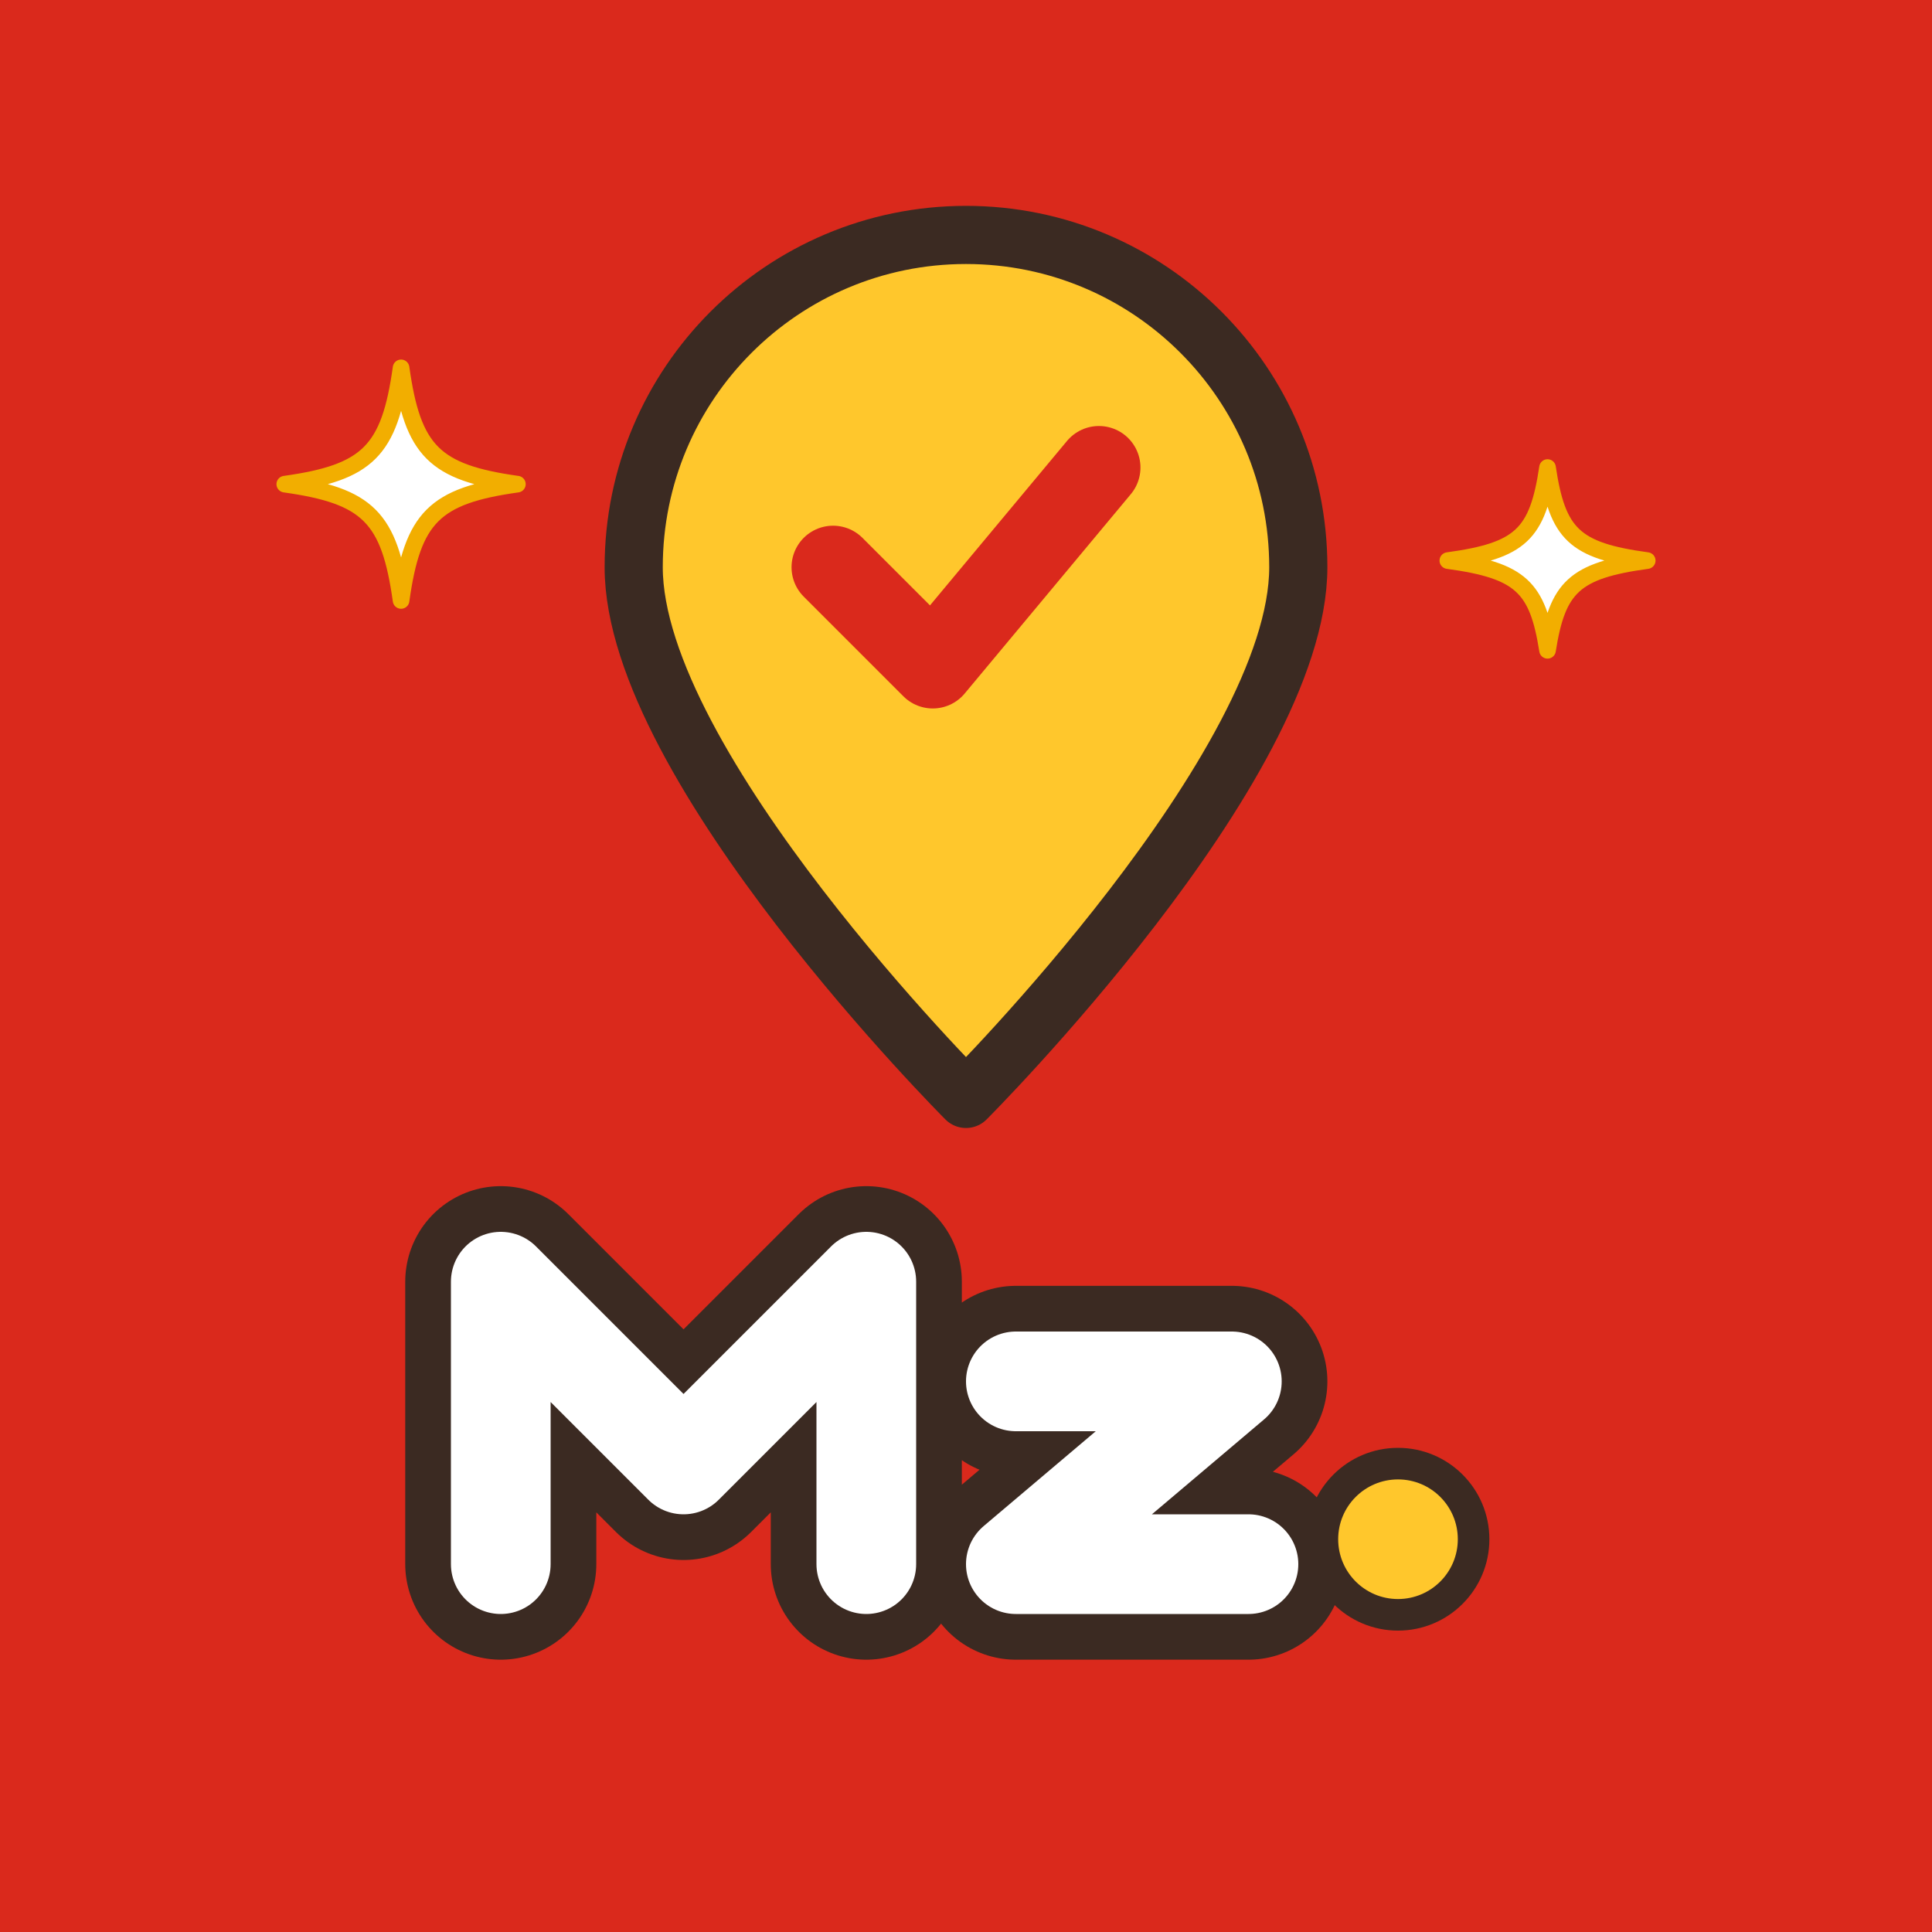
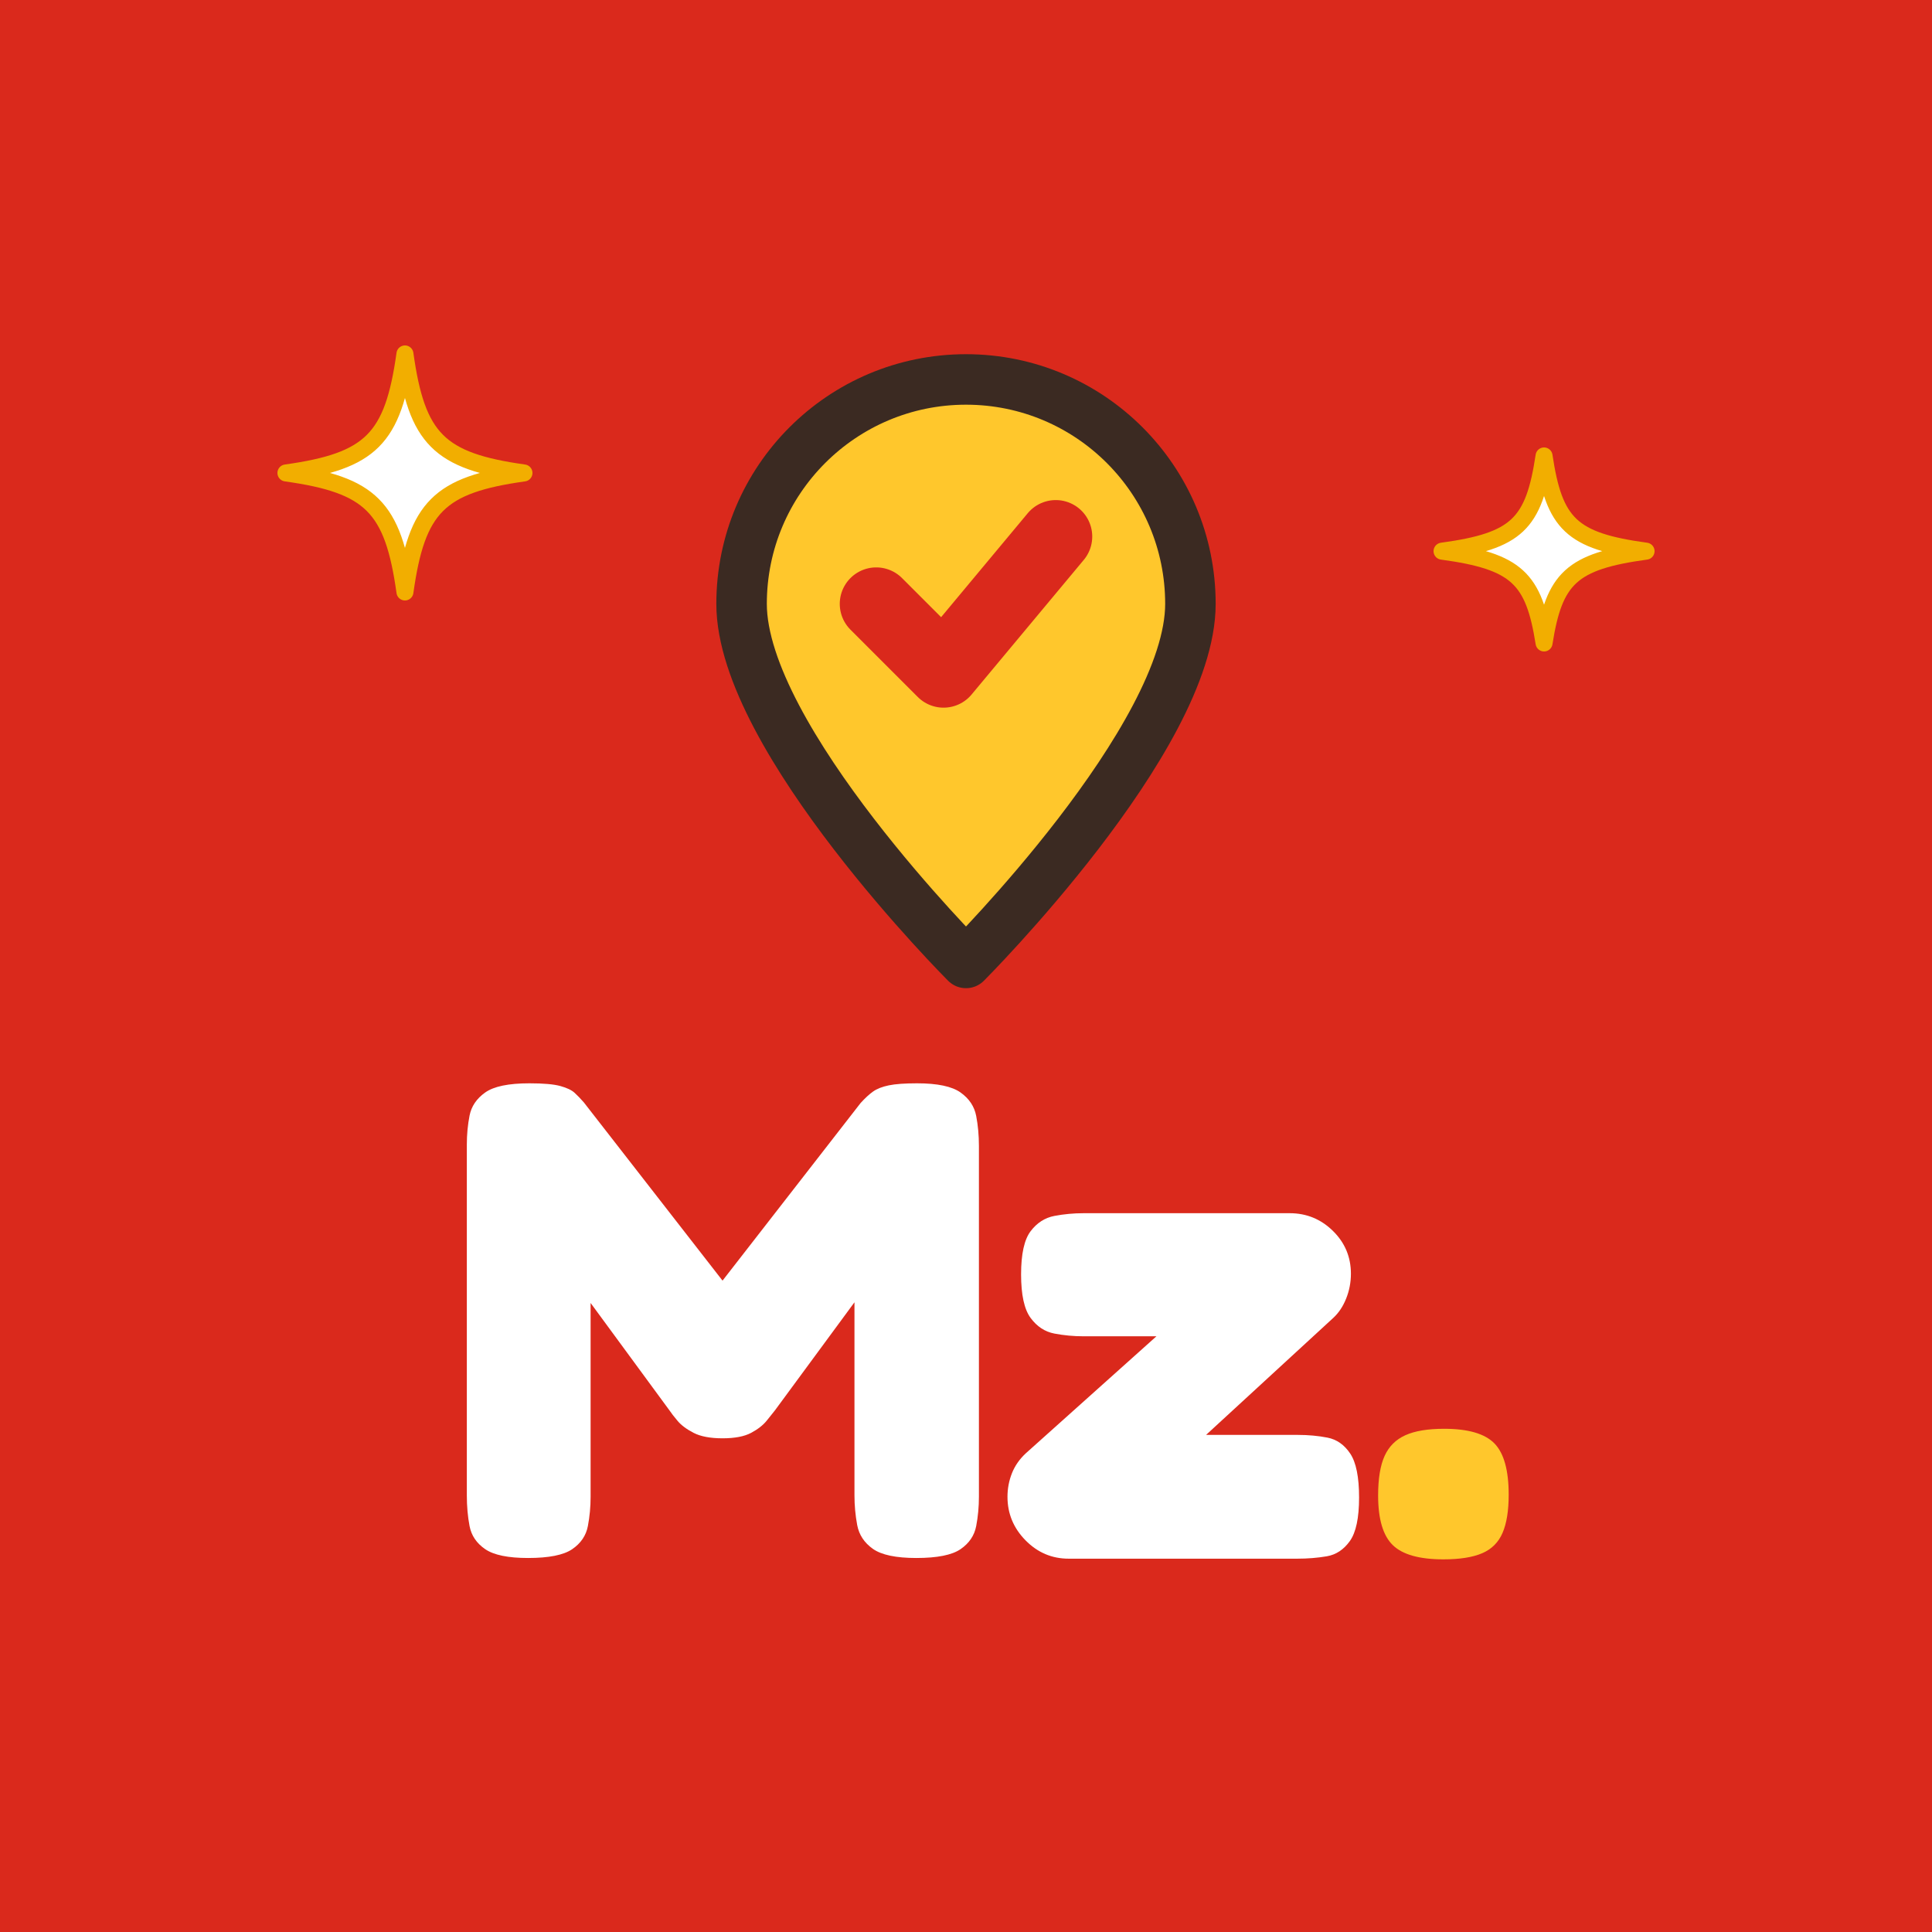
<svg xmlns="http://www.w3.org/2000/svg" viewBox="0 0 100 100">
  <rect width="100" height="100" fill="#DA291C" />
-   <g transform="translate(50 50) scale(0.86) translate(-50 -50)">
-     <path d="M50 58C50 58 30 38 30 26a20 20 0 1 1 40 0C70 38 50 58 50 58Z" fill="#FFC72C" stroke="#3b2a22" stroke-width="3.5" stroke-linejoin="round" />
-     <path d="M42 26l6 6 10-12" fill="none" stroke="#DA291C" stroke-width="5" stroke-linecap="round" stroke-linejoin="round" />
-     <g fill="none" stroke-linecap="round" stroke-linejoin="round">
-       <path id="t" d="M22 86V69L33 80L44 69V86M53 75H66L53 86H67" stroke="#3b2a22" stroke-width="11.5" />
-       <path d="M22 86V69L33 80L44 69V86M53 75H66L53 86H67" stroke="#fff" stroke-width="6" />
+   <g transform="translate(50 50) scale(0.88) translate(-50 -50)">
+     <g transform="translate(50 15.5) scale(0.66) translate(-50 -6)">
+       <path d="M50 58C50 58 30 38 30 26a20 20 0 1 1 40 0C70 38 50 58 50 58Z" fill="#FFC72C" stroke="#3b2a22" stroke-width="4.5" stroke-linejoin="round" />
+       <path d="M42 26l6 6 10-12" fill="none" stroke="#DA291C" stroke-width="6.5" stroke-linecap="round" stroke-linejoin="round" />
    </g>
-     <circle cx="76" cy="84.5" r="5.5" fill="#3b2a22" />
-     <circle cx="76" cy="84.5" r="3.6" fill="#FFC72C" />
+     <path d="M24.24 84.82Q22.48 84.82 21.72 84.30Q20.96 83.78 20.80 82.94Q20.64 82.10 20.64 81.14L20.64 60.50Q20.64 59.62 20.80 58.80Q20.96 57.98 21.72 57.44Q22.48 56.90 24.32 56.90Q25.56 56.90 26.14 57.06Q26.72 57.22 26.98 57.46Q27.24 57.70 27.52 58.02L35.80 68.66L35.56 68.66L43.80 58.06Q44.20 57.62 44.54 57.38Q44.88 57.14 45.46 57.02Q46.04 56.90 47.12 56.90Q48.92 56.90 49.68 57.44Q50.44 57.98 50.60 58.82Q50.76 59.66 50.76 60.58L50.76 81.22Q50.76 82.10 50.60 82.94Q50.44 83.78 49.68 84.30Q48.92 84.82 47.08 84.82Q45.28 84.82 44.52 84.28Q43.76 83.74 43.60 82.88Q43.44 82.02 43.44 81.14L43.44 69.78L38.76 76.14Q38.60 76.34 38.28 76.74Q37.96 77.14 37.36 77.46Q36.76 77.78 35.68 77.78Q34.60 77.78 33.98 77.46Q33.36 77.14 33.04 76.76Q32.72 76.38 32.56 76.14L27.92 69.82L27.92 81.22Q27.92 82.10 27.76 82.94Q27.60 83.78 26.84 84.30Q26.08 84.82 24.24 84.82 M69.48 84.86L56.04 84.86Q54.56 84.86 53.50 83.78Q52.44 82.70 52.44 81.22Q52.44 80.50 52.70 79.84Q52.96 79.18 53.52 78.66L61.20 71.78L56.92 71.78Q56.04 71.78 55.20 71.62Q54.36 71.46 53.80 70.70Q53.24 69.94 53.24 68.14Q53.24 66.34 53.80 65.60Q54.36 64.86 55.20 64.70Q56.04 64.54 56.92 64.54L69.04 64.54Q70.52 64.54 71.58 65.58Q72.64 66.62 72.64 68.10Q72.64 68.86 72.36 69.56Q72.08 70.26 71.60 70.70L64.12 77.58L69.52 77.58Q70.44 77.58 71.26 77.74Q72.08 77.90 72.60 78.68Q73.12 79.46 73.12 81.26Q73.12 83.06 72.58 83.82Q72.04 84.58 71.22 84.72Q70.40 84.86 69.48 84.86" fill="#fff" />
+     <path d="M78.08 84.90Q75.96 84.90 75.10 84.06Q74.24 83.22 74.24 81.14Q74.24 79.66 74.62 78.82Q75 77.98 75.84 77.60Q76.68 77.22 78.12 77.22Q80.24 77.22 81.08 78.08Q81.92 78.94 81.92 81.10Q81.92 82.50 81.56 83.34Q81.20 84.18 80.36 84.54Q79.52 84.90 78.08 84.90" fill="#FFC72C" />
    <g fill="#fff" stroke="#F2AE00" stroke-width="1" stroke-linejoin="round">
-       <path d="M16 14C16.7 19 18 20.3 23 21C18 21.7 16.7 23 16 28C15.3 23 14 21.7 9 21C14 20.3 15.3 19 16 14Z" />
-       <path d="M85 20C85.6 24 86.6 25 91 25.6C86.6 26.2 85.6 27.2 85 31C84.4 27.2 83.4 26.2 79 25.6C83.4 25 84.4 24 85 20Z" />
+       <path d="M17 14C17.7 19 19 20.3 24 21C19 21.7 17.7 23 17 28C16.3 23 15 21.7 10 21C15 20.3 16.3 19 17 14Z" />
+       <path d="M84 20C84.6 24 85.6 25 90 25.6C85.6 26.2 84.6 27.2 84 31C83.4 27.2 82.4 26.2 78 25.6C82.4 25 83.4 24 84 20Z" />
    </g>
  </g>
</svg>
